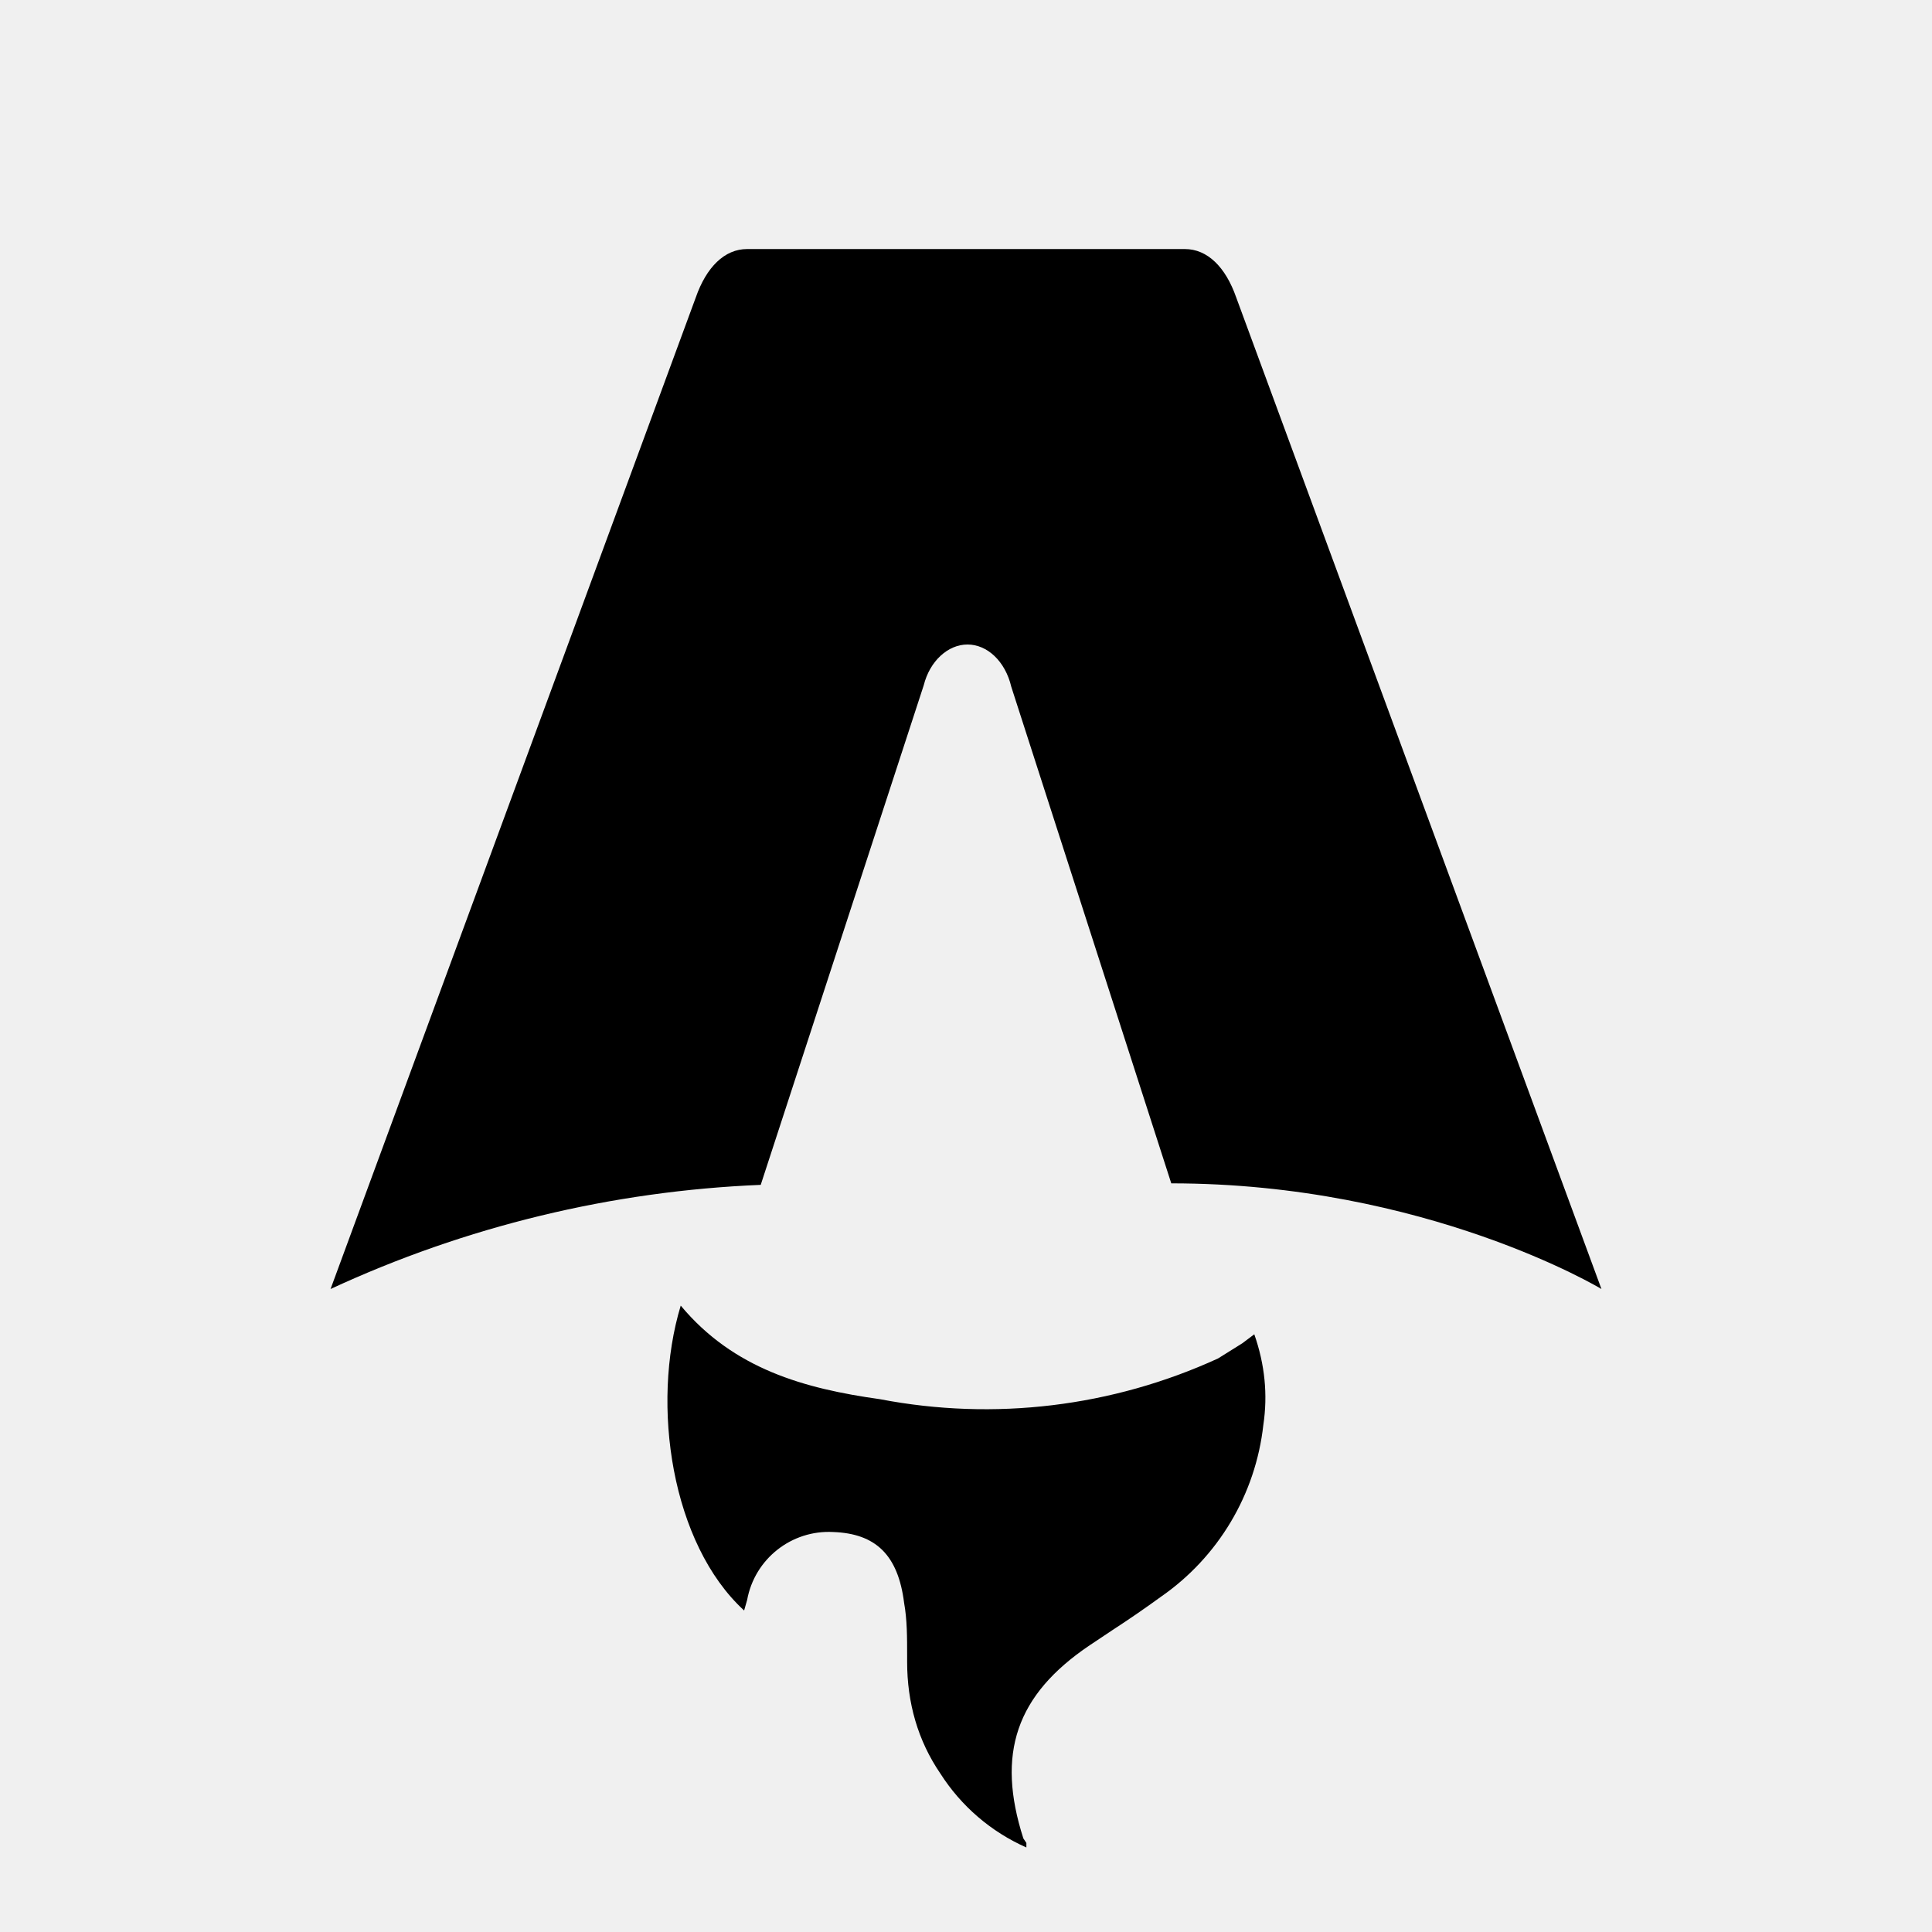
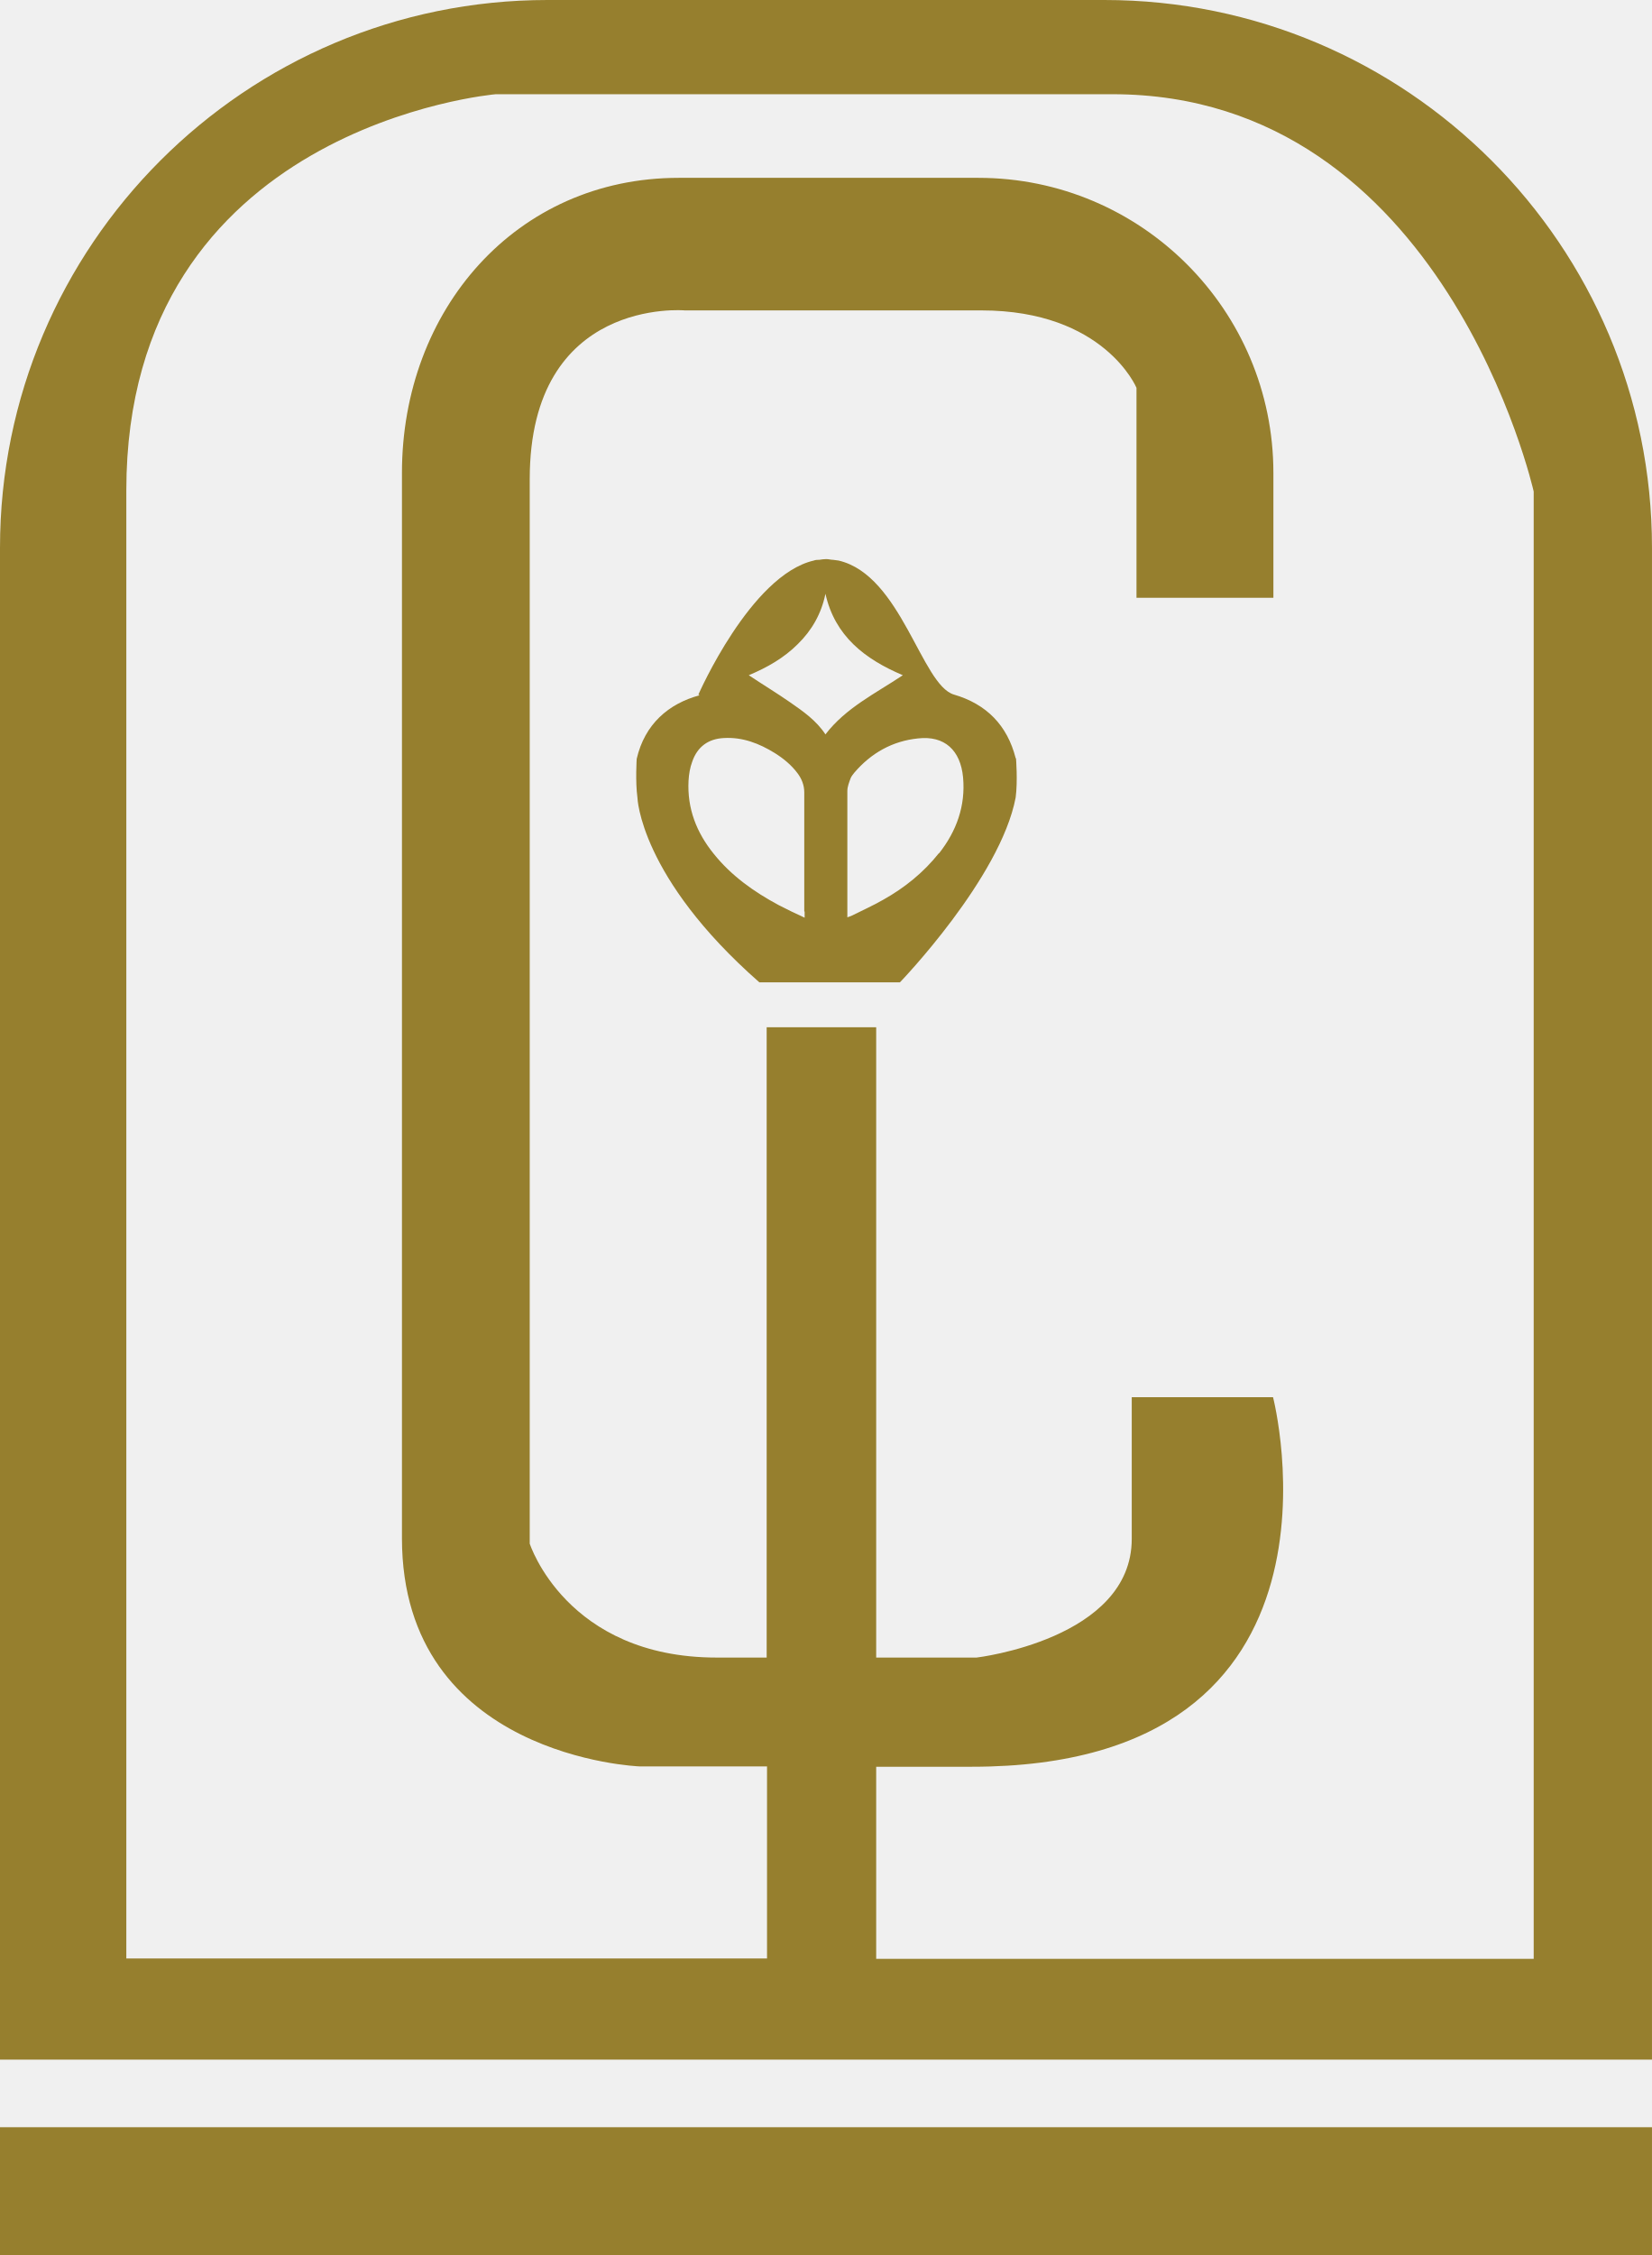
- <svg xmlns="http://www.w3.org/2000/svg" fill="none" viewBox="0 0 128 128">
-   <path d="M50.4 78.5a75.1 75.1 0 0 0-28.5 6.9l24.2-65.7c.7-2 1.9-3.2 3.4-3.2h29c1.5 0 2.7 1.2 3.4 3.2l24.2 65.7s-11.6-7-28.5-7L67 45.5c-.4-1.7-1.6-2.8-2.9-2.8-1.3 0-2.5 1.1-2.9 2.7L50.4 78.5Zm-1.1 28.2Zm-4.2-20.2c-2 6.6-.6 15.8 4.2 20.2a17.5 17.5 0 0 1 .2-.7 5.5 5.5 0 0 1 5.7-4.5c2.8.1 4.3 1.5 4.7 4.7.2 1.1.2 2.3.2 3.5v.4c0 2.7.7 5.2 2.2 7.4a13 13 0 0 0 5.7 4.9v-.3l-.2-.3c-1.8-5.6-.5-9.5 4.4-12.8l1.5-1a73 73 0 0 0 3.2-2.2 16 16 0 0 0 6.8-11.4c.3-2 .1-4-.6-6l-.8.6-1.6 1a37 37 0 0 1-22.4 2.7c-5-.7-9.7-2-13.2-6.2Z" />
+ <svg xmlns="http://www.w3.org/2000/svg" fill="none" id="Capa_2" data-name="Capa 2" viewBox="0 0 45.25 61.75">
+   <g id="Capa_1-2" data-name="Capa 1">
+     <path fill="#967f2e" d="M0 58.25h45.25v3.5H0zM30.25 0H15C6.72 0 0 6.72 0 15v41.4h45.25V15c0-8.28-6.72-15-15-15Zm11.76 53.64H24v-5.26h2.62c10.87 0 8.25-10.12 8.25-10.12H31v3.88c0 2.75-4.25 3.25-4.25 3.25H24V28.13h-3v17.26h-1.37c-4.12 0-5.12-3.12-5.12-3.12V13.12c0-5 4.25-4.62 4.25-4.62h8.12c3.37 0 4.25 2.12 4.25 2.12v5.75h3.75v-3.42c0-4.46-3.62-8.08-8.08-8.08h-8.21c-4.46 0-7.58 3.62-7.58 8.08v29.17c0 6 6.5 6.25 6.5 6.25h3.5v5.26H3.46v-40.2c0-9.99 10.12-10.85 10.12-10.85h16.89c9.1 0 11.54 10.88 11.54 10.88v40.17Z" class="cls-1" />
+     <path fill="#967f2e" d="M27.82 20.76c-.23-.9-.8-1.48-1.69-1.74s-1.44-3.27-3.16-3.67c-.05-.01-.1-.01-.15-.02-.06 0-.12-.02-.19-.02-.06 0-.13.01-.19.02-.05 0-.1 0-.15.02-1.73.4-3.16 3.67-3.16 3.67s.02.01.03.02c-.85.23-1.5.79-1.72 1.74 0 0-.04.62.02 1.06 0 0 .06 2.18 3.34 5.06h3.85s2.75-2.85 3.17-5.06c.06-.45.01-1.07.01-1.07Zm-5.78 4.2v.17c-.26-.12-.49-.23-.72-.35-.67-.36-1.29-.8-1.77-1.4-.47-.58-.73-1.24-.69-2 .01-.18.04-.36.1-.52.14-.41.44-.63.87-.65.51-.03.97.15 1.39.41.24.15.46.33.63.56.11.15.18.32.18.52v3.26Zm.57-4.85c-.25-.38-.61-.63-.97-.88s-.74-.48-1.13-.74c.5-.21.96-.47 1.34-.85.39-.38.65-.84.76-1.38.26 1.16 1.08 1.79 2.12 2.23-.75.5-1.56.89-2.12 1.62Zm3.11 3.25c-.42.53-.94.95-1.53 1.28-.28.16-.57.29-.85.43-.04.02-.08.03-.13.05v-3.46c0-.12.05-.24.09-.35.02-.05.06-.1.1-.15.46-.54 1.05-.87 1.75-.94.72-.08 1.16.32 1.23 1.07.07.78-.18 1.47-.66 2.08Z" />
+   </g>
  <style>
-         path { fill: #000; }
+         path { fill: #967f2e; }
        @media (prefers-color-scheme: dark) {
-             path { fill: #FFF; }
+             path { fill: #fff0e5; }
        }
    </style>
</svg>
